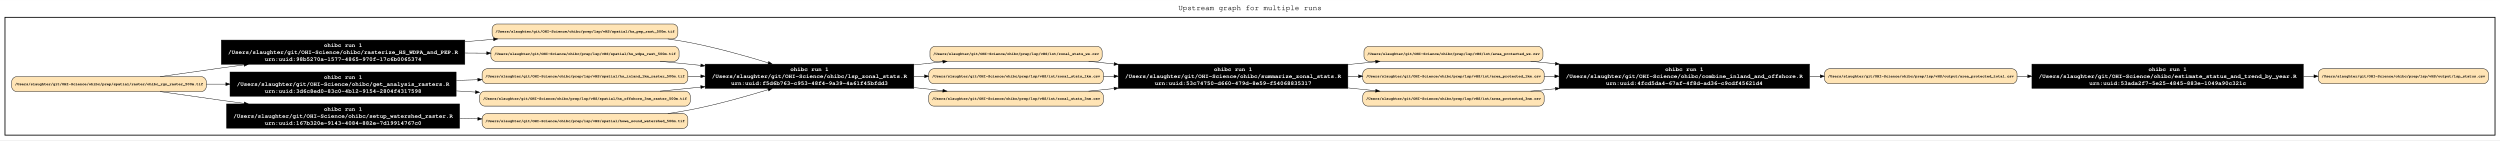
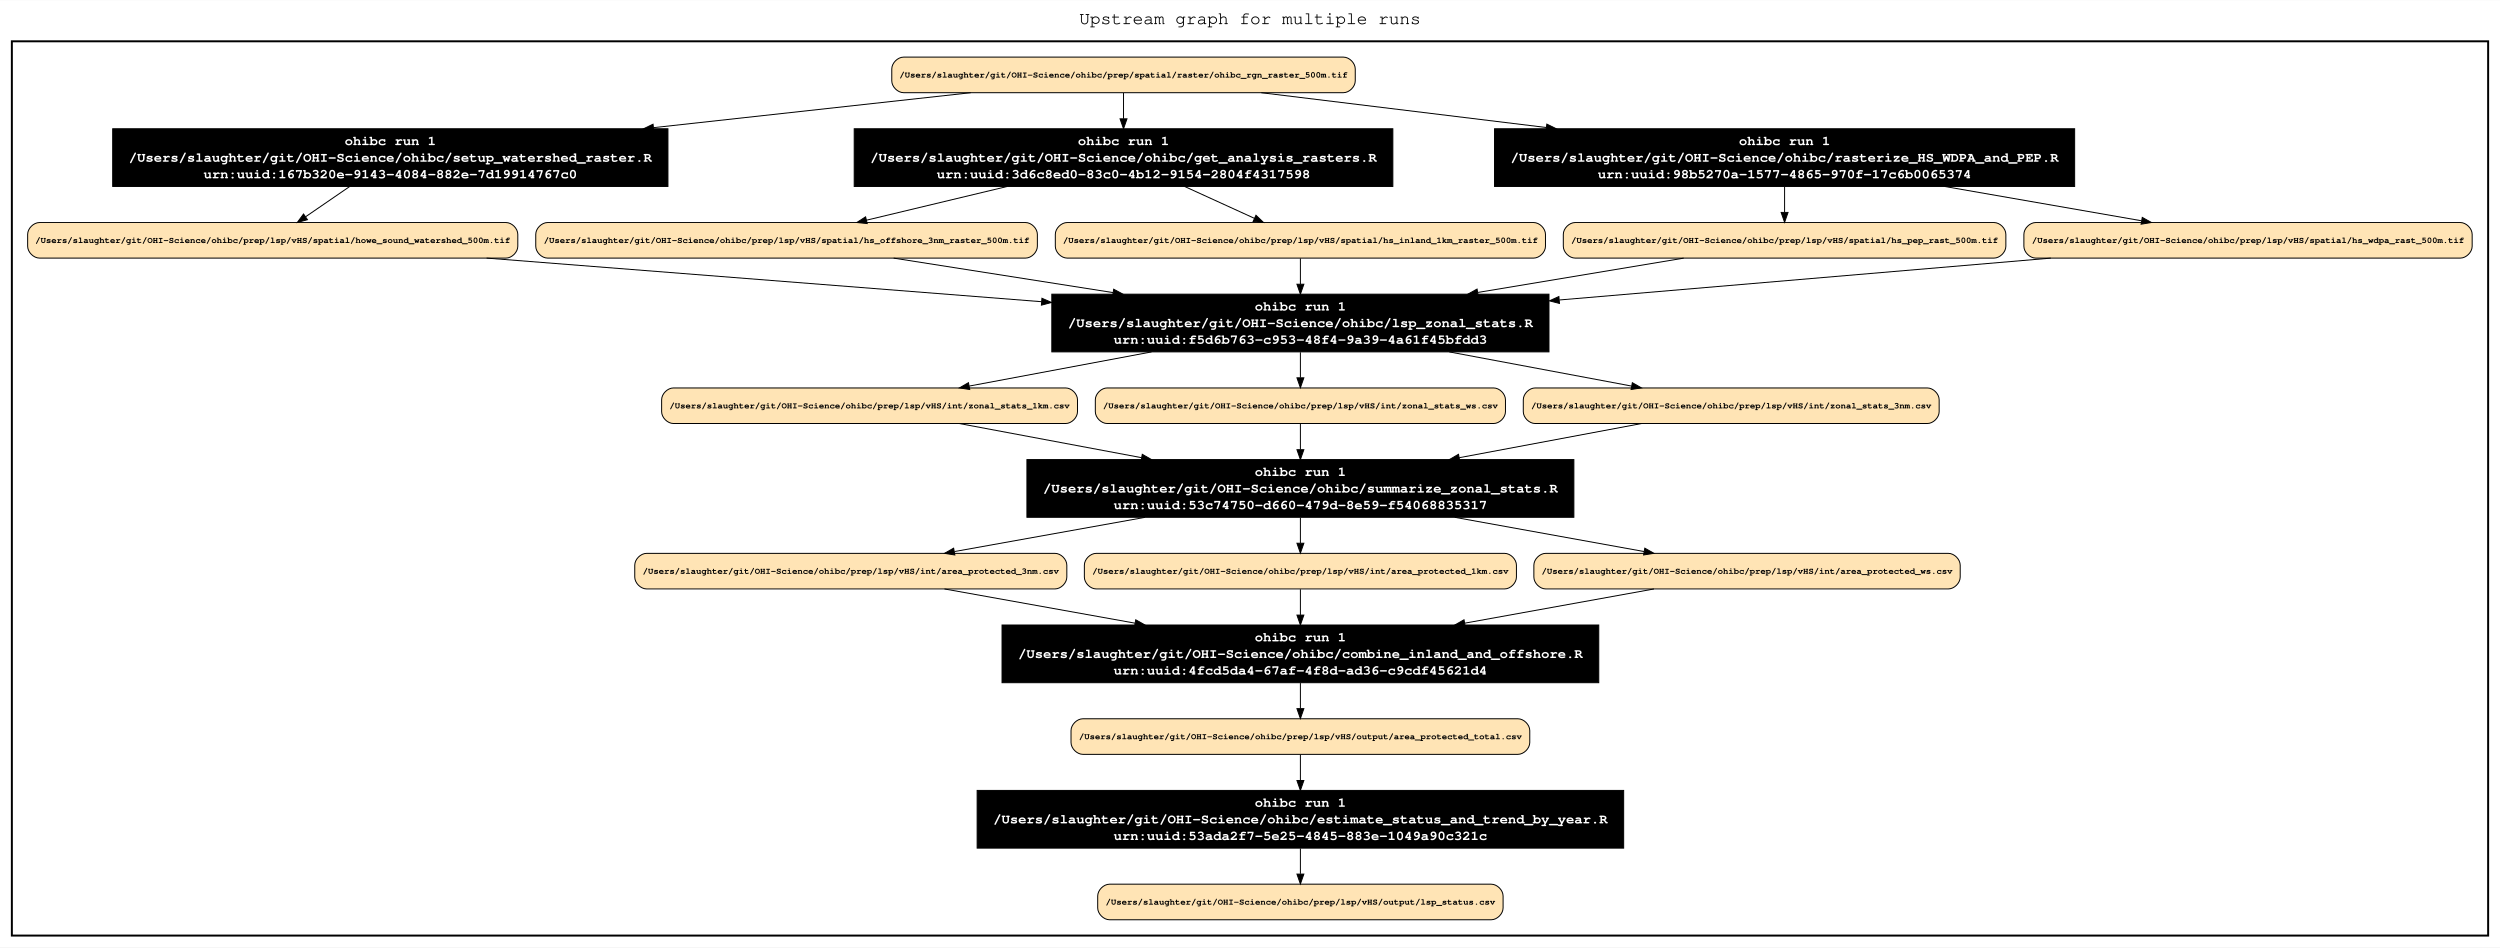
- <svg xmlns="http://www.w3.org/2000/svg" width="6027pt" height="338pt" viewBox="0.00 0.00 6027.09 337.60">
-   <g id="graph0" class="graph" transform="scale(1 1) rotate(0) translate(4 333.6)">
-     <polygon fill="white" stroke="none" points="-4,4 -4,-333.6 6023.09,-333.6 6023.09,4 -4,4" />
-     <text text-anchor="middle" x="3009.55" y="-309.4" font-family="Courier,monospace" font-size="18.00">Upstream graph for multiple runs</text>
+ <svg xmlns="http://www.w3.org/2000/svg" width="2530pt" height="959pt" viewBox="0.00 0.00 2530.00 958.60">
+   <g id="graph0" class="graph" transform="scale(1 1) rotate(0) translate(4 954.6)">
+     <polygon fill="white" stroke="none" points="-4,4 -4,-954.6 2526,-954.6 2526,4 -4,4" />
+     <text text-anchor="middle" x="1261" y="-930.4" font-family="Courier,monospace" font-size="18.00">Upstream graph for multiple runs</text>
    <g id="clust1" class="cluster">
-       <polygon fill="none" stroke="black" stroke-width="2" points="8,-8 8,-292 6011.09,-292 6011.09,-8 8,-8" />
+       <polygon fill="none" stroke="black" stroke-width="2" points="8,-8 8,-913 2514,-913 2514,-8 8,-8" />
    </g>
    <g id="clust2" class="cluster">
-       <polygon fill="none" stroke="white" stroke-width="2" points="16,-16 16,-284 6003.09,-284 6003.09,-16 16,-16" />
+       <polygon fill="none" stroke="white" stroke-width="2" points="16,-16 16,-905 2506,-905 2506,-16 16,-16" />
    </g>
    <g id="node1" class="node">
-       <polygon fill="black" stroke="black" points="3754.64,-120.8 3754.64,-179.2 4358.54,-179.2 4358.54,-120.8 3754.64,-120.8" />
-       <text text-anchor="middle" x="4056.59" y="-162.6" font-family="Courier,monospace" font-weight="bold" font-size="14.00" fill="white">ohibc run 1 </text>
-       <text text-anchor="middle" x="4056.59" y="-145.8" font-family="Courier,monospace" font-weight="bold" font-size="14.00" fill="white"> /Users/slaughter/git/OHI-Science/ohibc/combine_inland_and_offshore.R </text>
-       <text text-anchor="middle" x="4056.59" y="-129" font-family="Courier,monospace" font-weight="bold" font-size="14.00" fill="white"> urn:uuid:4fcd5da4-67af-4f8d-ad36-c9cdf45621d4</text>
+       <polygon fill="black" stroke="black" points="1010.05,-263.9 1010.05,-322.3 1613.95,-322.3 1613.95,-263.9 1010.05,-263.9" />
+       <text text-anchor="middle" x="1312" y="-305.7" font-family="Courier,monospace" font-weight="bold" font-size="14.00" fill="white">ohibc run 1 </text>
+       <text text-anchor="middle" x="1312" y="-288.9" font-family="Courier,monospace" font-weight="bold" font-size="14.00" fill="white"> /Users/slaughter/git/OHI-Science/ohibc/combine_inland_and_offshore.R </text>
+       <text text-anchor="middle" x="1312" y="-272.1" font-family="Courier,monospace" font-weight="bold" font-size="14.00" fill="white"> urn:uuid:4fcd5da4-67af-4f8d-ad36-c9cdf45621d4</text>
+     </g>
+     <g id="node9" class="node">
+       <path fill="#ffe4b5" stroke="black" d="M1532.13,-227.4C1532.13,-227.4 1091.87,-227.4 1091.87,-227.4 1085.87,-227.4 1079.87,-221.4 1079.87,-215.4 1079.87,-215.4 1079.87,-203.4 1079.87,-203.4 1079.87,-197.4 1085.87,-191.4 1091.87,-191.4 1091.87,-191.4 1532.13,-191.4 1532.13,-191.4 1538.13,-191.4 1544.13,-197.4 1544.13,-203.4 1544.13,-203.4 1544.13,-215.4 1544.13,-215.4 1544.13,-221.4 1538.13,-227.4 1532.13,-227.4" />
+       <text text-anchor="middle" x="1312" y="-206.7" font-family="Courier,monospace" font-weight="bold" font-size="9.00">/Users/slaughter/git/OHI-Science/ohibc/prep/lsp/vHS/output/area_protected_total.csv</text>
+     </g>
+     <g id="edge17" class="edge">
+       <path fill="none" stroke="black" d="M1312,-263.525C1312,-255.207 1312,-246.139 1312,-237.889" />
+       <polygon fill="black" stroke="black" points="1315.5,-237.645 1312,-227.645 1308.5,-237.645 1315.5,-237.645" />
+     </g>
+     <g id="node2" class="node">
+       <polygon fill="black" stroke="black" points="1035.24,-431.3 1035.24,-489.7 1588.76,-489.7 1588.76,-431.3 1035.24,-431.3" />
+       <text text-anchor="middle" x="1312" y="-473.1" font-family="Courier,monospace" font-weight="bold" font-size="14.00" fill="white">ohibc run 1 </text>
+       <text text-anchor="middle" x="1312" y="-456.3" font-family="Courier,monospace" font-weight="bold" font-size="14.00" fill="white"> /Users/slaughter/git/OHI-Science/ohibc/summarize_zonal_stats.R </text>
+       <text text-anchor="middle" x="1312" y="-439.5" font-family="Courier,monospace" font-weight="bold" font-size="14.00" fill="white"> urn:uuid:53c74750-d660-479d-8e59-f54068835317</text>
    </g>
    <g id="node16" class="node">
-       <path fill="#ffe4b5" stroke="black" d="M4846.73,-168C4846.73,-168 4406.48,-168 4406.48,-168 4400.48,-168 4394.48,-162 4394.48,-156 4394.48,-156 4394.48,-144 4394.48,-144 4394.48,-138 4400.48,-132 4406.48,-132 4406.48,-132 4846.73,-132 4846.73,-132 4852.73,-132 4858.73,-138 4858.73,-144 4858.73,-144 4858.73,-156 4858.73,-156 4858.73,-162 4852.73,-168 4846.73,-168" />
-       <text text-anchor="middle" x="4626.6" y="-147.3" font-family="Courier,monospace" font-weight="bold" font-size="9.00">/Users/slaughter/git/OHI-Science/ohibc/prep/lsp/vHS/output/area_protected_total.csv</text>
+       <path fill="#ffe4b5" stroke="black" d="M1063.63,-394.8C1063.63,-394.8 650.37,-394.8 650.37,-394.8 644.37,-394.8 638.37,-388.8 638.37,-382.8 638.37,-382.8 638.37,-370.8 638.37,-370.8 638.37,-364.8 644.37,-358.8 650.37,-358.8 650.37,-358.8 1063.63,-358.8 1063.63,-358.8 1069.63,-358.8 1075.63,-364.8 1075.63,-370.8 1075.63,-370.8 1075.63,-382.8 1075.63,-382.8 1075.63,-388.8 1069.63,-394.8 1063.63,-394.8" />
+       <text text-anchor="middle" x="857" y="-374.1" font-family="Courier,monospace" font-weight="bold" font-size="9.00">/Users/slaughter/git/OHI-Science/ohibc/prep/lsp/vHS/int/area_protected_3nm.csv</text>
+     </g>
+     <g id="edge24" class="edge">
+       <path fill="none" stroke="black" d="M1154.78,-431.269C1091.05,-419.826 1019.16,-406.917 961.984,-396.651" />
+       <polygon fill="black" stroke="black" points="962.311,-393.154 951.85,-394.831 961.074,-400.044 962.311,-393.154" />
+     </g>
+     <g id="node17" class="node">
+       <path fill="#ffe4b5" stroke="black" d="M1518.63,-394.8C1518.63,-394.8 1105.37,-394.8 1105.37,-394.8 1099.37,-394.8 1093.37,-388.8 1093.37,-382.8 1093.37,-382.8 1093.37,-370.8 1093.37,-370.8 1093.37,-364.8 1099.37,-358.8 1105.37,-358.8 1105.37,-358.8 1518.63,-358.8 1518.63,-358.8 1524.63,-358.8 1530.63,-364.8 1530.63,-370.8 1530.63,-370.8 1530.63,-382.8 1530.63,-382.8 1530.63,-388.8 1524.63,-394.8 1518.63,-394.8" />
+       <text text-anchor="middle" x="1312" y="-374.1" font-family="Courier,monospace" font-weight="bold" font-size="9.00">/Users/slaughter/git/OHI-Science/ohibc/prep/lsp/vHS/int/area_protected_1km.csv</text>
+     </g>
+     <g id="edge25" class="edge">
+       <path fill="none" stroke="black" d="M1312,-430.925C1312,-422.607 1312,-413.539 1312,-405.289" />
+       <polygon fill="black" stroke="black" points="1315.5,-405.045 1312,-395.045 1308.5,-405.045 1315.5,-405.045" />
+     </g>
+     <g id="node20" class="node">
+       <path fill="#ffe4b5" stroke="black" d="M1967.73,-394.8C1967.73,-394.8 1560.27,-394.8 1560.27,-394.8 1554.27,-394.8 1548.27,-388.8 1548.27,-382.8 1548.27,-382.8 1548.27,-370.8 1548.27,-370.8 1548.27,-364.8 1554.27,-358.8 1560.27,-358.8 1560.27,-358.8 1967.73,-358.8 1967.73,-358.8 1973.73,-358.8 1979.73,-364.8 1979.73,-370.8 1979.73,-370.8 1979.73,-382.8 1979.73,-382.8 1979.73,-388.8 1973.73,-394.8 1967.73,-394.8" />
+       <text text-anchor="middle" x="1764" y="-374.1" font-family="Courier,monospace" font-weight="bold" font-size="9.00">/Users/slaughter/git/OHI-Science/ohibc/prep/lsp/vHS/int/area_protected_ws.csv</text>
+     </g>
+     <g id="edge27" class="edge">
+       <path fill="none" stroke="black" d="M1468.19,-431.269C1531.5,-419.826 1602.91,-406.917 1659.71,-396.651" />
+       <polygon fill="black" stroke="black" points="1660.56,-400.054 1669.78,-394.831 1659.31,-393.166 1660.56,-400.054" />
+     </g>
+     <g id="node3" class="node">
+       <polygon fill="black" stroke="black" points="1060.44,-598.7 1060.44,-657.1 1563.56,-657.1 1563.56,-598.7 1060.44,-598.7" />
+       <text text-anchor="middle" x="1312" y="-640.5" font-family="Courier,monospace" font-weight="bold" font-size="14.00" fill="white">ohibc run 1 </text>
+       <text text-anchor="middle" x="1312" y="-623.7" font-family="Courier,monospace" font-weight="bold" font-size="14.00" fill="white"> /Users/slaughter/git/OHI-Science/ohibc/lsp_zonal_stats.R </text>
+       <text text-anchor="middle" x="1312" y="-606.9" font-family="Courier,monospace" font-weight="bold" font-size="14.00" fill="white"> urn:uuid:f5d6b763-c953-48f4-9a39-4a61f45bfdd3</text>
+     </g>
+     <g id="node10" class="node">
+       <path fill="#ffe4b5" stroke="black" d="M1074.43,-562.2C1074.43,-562.2 677.567,-562.2 677.567,-562.2 671.567,-562.2 665.567,-556.2 665.567,-550.2 665.567,-550.2 665.567,-538.2 665.567,-538.2 665.567,-532.2 671.567,-526.2 677.567,-526.2 677.567,-526.2 1074.43,-526.2 1074.43,-526.2 1080.43,-526.2 1086.43,-532.2 1086.43,-538.2 1086.43,-538.2 1086.43,-550.2 1086.43,-550.2 1086.43,-556.2 1080.43,-562.2 1074.43,-562.2" />
+       <text text-anchor="middle" x="876" y="-541.5" font-family="Courier,monospace" font-weight="bold" font-size="9.00">/Users/slaughter/git/OHI-Science/ohibc/prep/lsp/vHS/int/zonal_stats_1km.csv</text>
+     </g>
+     <g id="edge18" class="edge">
+       <path fill="none" stroke="black" d="M1161.34,-598.669C1100.4,-587.249 1031.67,-574.371 976.941,-564.115" />
+       <polygon fill="black" stroke="black" points="977.362,-560.633 966.889,-562.231 976.073,-567.513 977.362,-560.633" />
+     </g>
+     <g id="node12" class="node">
+       <path fill="#ffe4b5" stroke="black" d="M1507.53,-562.2C1507.53,-562.2 1116.47,-562.2 1116.47,-562.2 1110.47,-562.2 1104.47,-556.2 1104.47,-550.2 1104.47,-550.2 1104.47,-538.2 1104.47,-538.2 1104.47,-532.2 1110.47,-526.2 1116.47,-526.2 1116.47,-526.2 1507.53,-526.2 1507.53,-526.2 1513.53,-526.2 1519.53,-532.2 1519.53,-538.2 1519.53,-538.2 1519.53,-550.2 1519.53,-550.2 1519.53,-556.2 1513.53,-562.2 1507.53,-562.2" />
+       <text text-anchor="middle" x="1312" y="-541.5" font-family="Courier,monospace" font-weight="bold" font-size="9.00">/Users/slaughter/git/OHI-Science/ohibc/prep/lsp/vHS/int/zonal_stats_ws.csv</text>
+     </g>
+     <g id="edge20" class="edge">
+       <path fill="none" stroke="black" d="M1312,-598.325C1312,-590.007 1312,-580.939 1312,-572.689" />
+       <polygon fill="black" stroke="black" points="1315.5,-572.445 1312,-562.445 1308.5,-572.445 1315.5,-572.445" />
+     </g>
+     <g id="node21" class="node">
+       <path fill="#ffe4b5" stroke="black" d="M1946.43,-562.2C1946.43,-562.2 1549.57,-562.2 1549.57,-562.2 1543.57,-562.2 1537.57,-556.2 1537.57,-550.2 1537.57,-550.2 1537.57,-538.2 1537.57,-538.2 1537.57,-532.2 1543.57,-526.2 1549.57,-526.2 1549.57,-526.2 1946.43,-526.2 1946.43,-526.2 1952.43,-526.2 1958.43,-532.2 1958.43,-538.2 1958.43,-538.2 1958.43,-550.2 1958.43,-550.2 1958.43,-556.2 1952.43,-562.2 1946.43,-562.2" />
+       <text text-anchor="middle" x="1748" y="-541.5" font-family="Courier,monospace" font-weight="bold" font-size="9.00">/Users/slaughter/git/OHI-Science/ohibc/prep/lsp/vHS/int/zonal_stats_3nm.csv</text>
+     </g>
+     <g id="edge28" class="edge">
+       <path fill="none" stroke="black" d="M1462.66,-598.669C1523.6,-587.249 1592.33,-574.371 1647.06,-564.115" />
+       <polygon fill="black" stroke="black" points="1647.93,-567.513 1657.11,-562.231 1646.64,-560.633 1647.93,-567.513" />
+     </g>
+     <g id="node4" class="node">
+       <polygon fill="black" stroke="black" points="110.045,-766.1 110.045,-824.5 671.955,-824.5 671.955,-766.1 110.045,-766.1" />
+       <text text-anchor="middle" x="391" y="-807.9" font-family="Courier,monospace" font-weight="bold" font-size="14.00" fill="white">ohibc run 1 </text>
+       <text text-anchor="middle" x="391" y="-791.1" font-family="Courier,monospace" font-weight="bold" font-size="14.00" fill="white"> /Users/slaughter/git/OHI-Science/ohibc/setup_watershed_raster.R </text>
+       <text text-anchor="middle" x="391" y="-774.3" font-family="Courier,monospace" font-weight="bold" font-size="14.00" fill="white"> urn:uuid:167b320e-9143-4084-882e-7d19914767c0</text>
+     </g>
+     <g id="node13" class="node">
+       <path fill="#ffe4b5" stroke="black" d="M508.02,-729.6C508.02,-729.6 35.98,-729.6 35.98,-729.6 29.98,-729.6 23.98,-723.6 23.98,-717.6 23.98,-717.6 23.98,-705.6 23.98,-705.6 23.98,-699.6 29.98,-693.6 35.98,-693.6 35.98,-693.6 508.02,-693.6 508.02,-693.6 514.02,-693.6 520.02,-699.6 520.02,-705.6 520.02,-705.6 520.02,-717.6 520.02,-717.6 520.02,-723.6 514.02,-729.6 508.02,-729.6" />
+       <text text-anchor="middle" x="272" y="-708.9" font-family="Courier,monospace" font-weight="bold" font-size="9.00">/Users/slaughter/git/OHI-Science/ohibc/prep/lsp/vHS/spatial/howe_sound_watershed_500m.tif</text>
+     </g>
+     <g id="edge21" class="edge">
+       <path fill="none" stroke="black" d="M349.714,-765.955C335.149,-755.955 318.972,-744.849 305.166,-735.37" />
+       <polygon fill="black" stroke="black" points="307.136,-732.478 296.911,-729.703 303.174,-738.248 307.136,-732.478" />
+     </g>
+     <g id="node5" class="node">
+       <polygon fill="black" stroke="black" points="860.444,-766.1 860.444,-824.5 1405.56,-824.5 1405.56,-766.1 860.444,-766.1" />
+       <text text-anchor="middle" x="1133" y="-807.9" font-family="Courier,monospace" font-weight="bold" font-size="14.00" fill="white">ohibc run 1 </text>
+       <text text-anchor="middle" x="1133" y="-791.1" font-family="Courier,monospace" font-weight="bold" font-size="14.00" fill="white"> /Users/slaughter/git/OHI-Science/ohibc/get_analysis_rasters.R </text>
+       <text text-anchor="middle" x="1133" y="-774.3" font-family="Courier,monospace" font-weight="bold" font-size="14.00" fill="white"> urn:uuid:3d6c8ed0-83c0-4b12-9154-2804f4317598</text>
+     </g>
+     <g id="node8" class="node">
+       <path fill="#ffe4b5" stroke="black" d="M1033.82,-729.6C1033.82,-729.6 550.182,-729.6 550.182,-729.6 544.182,-729.6 538.182,-723.6 538.182,-717.6 538.182,-717.6 538.182,-705.6 538.182,-705.6 538.182,-699.6 544.182,-693.6 550.182,-693.6 550.182,-693.6 1033.82,-693.6 1033.82,-693.6 1039.82,-693.6 1045.82,-699.6 1045.82,-705.6 1045.82,-705.6 1045.82,-717.6 1045.82,-717.6 1045.82,-723.6 1039.82,-729.6 1033.82,-729.6" />
+       <text text-anchor="middle" x="792" y="-708.9" font-family="Courier,monospace" font-weight="bold" font-size="9.00">/Users/slaughter/git/OHI-Science/ohibc/prep/lsp/vHS/spatial/hs_offshore_3nm_raster_500m.tif</text>
+     </g>
+     <g id="edge16" class="edge">
+       <path fill="none" stroke="black" d="M1015.17,-766.069C968.199,-754.815 915.314,-742.145 872.819,-731.963" />
+       <polygon fill="black" stroke="black" points="873.625,-728.558 863.085,-729.631 871.994,-735.365 873.625,-728.558" />
+     </g>
+     <g id="node11" class="node">
+       <path fill="#ffe4b5" stroke="black" d="M1548.02,-729.6C1548.02,-729.6 1075.98,-729.6 1075.98,-729.6 1069.98,-729.6 1063.98,-723.6 1063.98,-717.6 1063.98,-717.6 1063.98,-705.6 1063.98,-705.6 1063.98,-699.6 1069.98,-693.6 1075.98,-693.6 1075.98,-693.6 1548.02,-693.6 1548.02,-693.6 1554.02,-693.6 1560.02,-699.6 1560.02,-705.6 1560.02,-705.6 1560.02,-717.6 1560.02,-717.6 1560.02,-723.6 1554.02,-729.6 1548.02,-729.6" />
+       <text text-anchor="middle" x="1312" y="-708.9" font-family="Courier,monospace" font-weight="bold" font-size="9.00">/Users/slaughter/git/OHI-Science/ohibc/prep/lsp/vHS/spatial/hs_inland_1km_raster_500m.tif</text>
+     </g>
+     <g id="edge19" class="edge">
+       <path fill="none" stroke="black" d="M1194.85,-766.069C1218,-755.502 1243.89,-743.687 1265.43,-733.855" />
+       <polygon fill="black" stroke="black" points="1267.04,-736.968 1274.69,-729.631 1264.14,-730.599 1267.04,-736.968" />
+     </g>
+     <g id="node6" class="node">
+       <polygon fill="black" stroke="black" points="1508.45,-766.1 1508.45,-824.5 2095.55,-824.5 2095.55,-766.1 1508.45,-766.1" />
+       <text text-anchor="middle" x="1802" y="-807.9" font-family="Courier,monospace" font-weight="bold" font-size="14.00" fill="white">ohibc run 1 </text>
+       <text text-anchor="middle" x="1802" y="-791.1" font-family="Courier,monospace" font-weight="bold" font-size="14.00" fill="white"> /Users/slaughter/git/OHI-Science/ohibc/rasterize_HS_WDPA_and_PEP.R </text>
+       <text text-anchor="middle" x="1802" y="-774.3" font-family="Courier,monospace" font-weight="bold" font-size="14.00" fill="white"> urn:uuid:98b5270a-1577-4865-970f-17c6b0065374</text>
+     </g>
+     <g id="node14" class="node">
+       <path fill="#ffe4b5" stroke="black" d="M2013.93,-729.6C2013.93,-729.6 1590.07,-729.6 1590.07,-729.6 1584.07,-729.6 1578.07,-723.6 1578.07,-717.6 1578.07,-717.6 1578.07,-705.6 1578.07,-705.6 1578.07,-699.6 1584.07,-693.6 1590.07,-693.6 1590.07,-693.6 2013.93,-693.6 2013.93,-693.6 2019.93,-693.6 2025.93,-699.6 2025.93,-705.6 2025.93,-705.6 2025.93,-717.6 2025.93,-717.6 2025.93,-723.6 2019.93,-729.6 2013.93,-729.6" />
+       <text text-anchor="middle" x="1802" y="-708.9" font-family="Courier,monospace" font-weight="bold" font-size="9.00">/Users/slaughter/git/OHI-Science/ohibc/prep/lsp/vHS/spatial/hs_pep_rast_500m.tif</text>
+     </g>
+     <g id="edge22" class="edge">
+       <path fill="none" stroke="black" d="M1802,-765.725C1802,-757.407 1802,-748.339 1802,-740.089" />
+       <polygon fill="black" stroke="black" points="1805.5,-739.845 1802,-729.845 1798.5,-739.845 1805.5,-739.845" />
+     </g>
+     <g id="node15" class="node">
+       <path fill="#ffe4b5" stroke="black" d="M2485.83,-729.6C2485.83,-729.6 2056.17,-729.6 2056.17,-729.6 2050.17,-729.6 2044.17,-723.6 2044.17,-717.6 2044.17,-717.6 2044.17,-705.6 2044.17,-705.6 2044.17,-699.6 2050.17,-693.6 2056.17,-693.6 2056.17,-693.6 2485.83,-693.6 2485.83,-693.6 2491.83,-693.6 2497.83,-699.6 2497.83,-705.6 2497.83,-705.6 2497.83,-717.6 2497.83,-717.6 2497.83,-723.6 2491.83,-729.6 2485.83,-729.6" />
+       <text text-anchor="middle" x="2271" y="-708.9" font-family="Courier,monospace" font-weight="bold" font-size="9.00">/Users/slaughter/git/OHI-Science/ohibc/prep/lsp/vHS/spatial/hs_wdpa_rast_500m.tif</text>
    </g>
    <g id="edge23" class="edge">
-       <path fill="none" stroke="black" d="M4358.64,-150C4367.15,-150 4375.63,-150 4384.06,-150" />
-       <polygon fill="black" stroke="black" points="4384.32,-153.5 4394.32,-150 4384.32,-146.5 4384.32,-153.5" />
-     </g>
-     <g id="node2" class="node">
-       <polygon fill="black" stroke="black" points="2692,-120.8 2692,-179.2 3245.51,-179.2 3245.51,-120.8 2692,-120.8" />
-       <text text-anchor="middle" x="2968.75" y="-162.6" font-family="Courier,monospace" font-weight="bold" font-size="14.00" fill="white">ohibc run 1 </text>
-       <text text-anchor="middle" x="2968.75" y="-145.8" font-family="Courier,monospace" font-weight="bold" font-size="14.00" fill="white"> /Users/slaughter/git/OHI-Science/ohibc/summarize_zonal_stats.R </text>
-       <text text-anchor="middle" x="2968.75" y="-129" font-family="Courier,monospace" font-weight="bold" font-size="14.00" fill="white"> urn:uuid:53c74750-d660-479d-8e59-f54068835317</text>
-     </g>
-     <g id="node9" class="node">
-       <path fill="#ffe4b5" stroke="black" d="M3706.7,-114C3706.7,-114 3293.44,-114 3293.44,-114 3287.44,-114 3281.44,-108 3281.44,-102 3281.44,-102 3281.44,-90 3281.44,-90 3281.44,-84 3287.44,-78 3293.44,-78 3293.44,-78 3706.7,-78 3706.7,-78 3712.7,-78 3718.7,-84 3718.7,-90 3718.7,-90 3718.7,-102 3718.7,-102 3718.7,-108 3712.7,-114 3706.7,-114" />
-       <text text-anchor="middle" x="3500.07" y="-93.3" font-family="Courier,monospace" font-weight="bold" font-size="9.00">/Users/slaughter/git/OHI-Science/ohibc/prep/lsp/vHS/int/area_protected_3nm.csv</text>
-     </g>
-     <g id="edge17" class="edge">
-       <path fill="none" stroke="black" d="M3245.65,-121.853C3268.18,-119.555 3290.6,-117.268 3312.26,-115.058" />
-       <polygon fill="black" stroke="black" points="3312.9,-118.512 3322.49,-114.015 3312.19,-111.548 3312.9,-118.512" />
-     </g>
-     <g id="node10" class="node">
-       <path fill="#ffe4b5" stroke="black" d="M3706.7,-168C3706.7,-168 3293.44,-168 3293.44,-168 3287.44,-168 3281.44,-162 3281.44,-156 3281.44,-156 3281.44,-144 3281.44,-144 3281.44,-138 3287.44,-132 3293.44,-132 3293.44,-132 3706.7,-132 3706.7,-132 3712.7,-132 3718.7,-138 3718.7,-144 3718.7,-144 3718.7,-156 3718.7,-156 3718.7,-162 3712.7,-168 3706.7,-168" />
-       <text text-anchor="middle" x="3500.07" y="-147.3" font-family="Courier,monospace" font-weight="bold" font-size="9.00">/Users/slaughter/git/OHI-Science/ohibc/prep/lsp/vHS/int/area_protected_1km.csv</text>
-     </g>
-     <g id="edge18" class="edge">
-       <path fill="none" stroke="black" d="M3245.65,-150C3254.13,-150 3262.59,-150 3270.99,-150" />
-       <polygon fill="black" stroke="black" points="3271.22,-153.5 3281.22,-150 3271.22,-146.5 3271.22,-153.5" />
-     </g>
-     <g id="node13" class="node">
-       <path fill="#ffe4b5" stroke="black" d="M3703.8,-222C3703.8,-222 3296.34,-222 3296.34,-222 3290.34,-222 3284.34,-216 3284.34,-210 3284.34,-210 3284.34,-198 3284.34,-198 3284.34,-192 3290.34,-186 3296.34,-186 3296.34,-186 3703.8,-186 3703.8,-186 3709.8,-186 3715.8,-192 3715.8,-198 3715.8,-198 3715.8,-210 3715.8,-210 3715.8,-216 3709.8,-222 3703.8,-222" />
-       <text text-anchor="middle" x="3500.07" y="-201.3" font-family="Courier,monospace" font-weight="bold" font-size="9.00">/Users/slaughter/git/OHI-Science/ohibc/prep/lsp/vHS/int/area_protected_ws.csv</text>
-     </g>
-     <g id="edge20" class="edge">
-       <path fill="none" stroke="black" d="M3245.65,-178.147C3268.18,-180.445 3290.6,-182.732 3312.26,-184.942" />
-       <polygon fill="black" stroke="black" points="3312.19,-188.452 3322.49,-185.985 3312.9,-181.488 3312.19,-188.452" />
-     </g>
-     <g id="node3" class="node">
-       <polygon fill="black" stroke="black" points="1695.95,-120.8 1695.95,-179.2 2199.07,-179.2 2199.07,-120.8 1695.95,-120.8" />
-       <text text-anchor="middle" x="1947.51" y="-162.6" font-family="Courier,monospace" font-weight="bold" font-size="14.00" fill="white">ohibc run 1 </text>
-       <text text-anchor="middle" x="1947.51" y="-145.8" font-family="Courier,monospace" font-weight="bold" font-size="14.00" fill="white"> /Users/slaughter/git/OHI-Science/ohibc/lsp_zonal_stats.R </text>
-       <text text-anchor="middle" x="1947.51" y="-129" font-family="Courier,monospace" font-weight="bold" font-size="14.00" fill="white"> urn:uuid:f5d6b763-c953-48f4-9a39-4a61f45bfdd3</text>
-     </g>
-     <g id="node14" class="node">
-       <path fill="#ffe4b5" stroke="black" d="M2643.96,-114C2643.96,-114 2247.1,-114 2247.1,-114 2241.1,-114 2235.1,-108 2235.1,-102 2235.1,-102 2235.1,-90 2235.1,-90 2235.1,-84 2241.1,-78 2247.1,-78 2247.1,-78 2643.96,-78 2643.96,-78 2649.96,-78 2655.96,-84 2655.96,-90 2655.96,-90 2655.96,-102 2655.96,-102 2655.96,-108 2649.96,-114 2643.96,-114" />
-       <text text-anchor="middle" x="2445.53" y="-93.3" font-family="Courier,monospace" font-weight="bold" font-size="9.00">/Users/slaughter/git/OHI-Science/ohibc/prep/lsp/vHS/int/zonal_stats_3nm.csv</text>
-     </g>
-     <g id="edge21" class="edge">
-       <path fill="none" stroke="black" d="M2199.43,-122.684C2222.97,-120.12 2246.49,-117.56 2269.12,-115.097" />
-       <polygon fill="black" stroke="black" points="2269.54,-118.571 2279.1,-114.01 2268.78,-111.613 2269.54,-118.571" />
-     </g>
-     <g id="node17" class="node">
-       <path fill="#ffe4b5" stroke="black" d="M2643.96,-168C2643.96,-168 2247.1,-168 2247.1,-168 2241.1,-168 2235.1,-162 2235.1,-156 2235.1,-156 2235.1,-144 2235.1,-144 2235.1,-138 2241.1,-132 2247.1,-132 2247.1,-132 2643.96,-132 2643.96,-132 2649.96,-132 2655.96,-138 2655.96,-144 2655.96,-144 2655.96,-156 2655.96,-156 2655.96,-162 2649.96,-168 2643.96,-168" />
-       <text text-anchor="middle" x="2445.53" y="-147.3" font-family="Courier,monospace" font-weight="bold" font-size="9.00">/Users/slaughter/git/OHI-Science/ohibc/prep/lsp/vHS/int/zonal_stats_1km.csv</text>
-     </g>
-     <g id="edge24" class="edge">
-       <path fill="none" stroke="black" d="M2199.43,-150C2207.88,-150 2216.33,-150 2224.74,-150" />
-       <polygon fill="black" stroke="black" points="2224.97,-153.5 2234.97,-150 2224.97,-146.5 2224.97,-153.5" />
+       <path fill="none" stroke="black" d="M1964.06,-766.069C2029.89,-754.602 2104.16,-741.664 2163.15,-731.387" />
+       <polygon fill="black" stroke="black" points="2163.98,-734.796 2173.23,-729.631 2162.78,-727.899 2163.98,-734.796" />
+     </g>
+     <g id="node7" class="node">
+       <polygon fill="black" stroke="black" points="984.853,-96.5 984.853,-154.9 1639.15,-154.9 1639.15,-96.5 984.853,-96.5" />
+       <text text-anchor="middle" x="1312" y="-138.3" font-family="Courier,monospace" font-weight="bold" font-size="14.00" fill="white">ohibc run 1 </text>
+       <text text-anchor="middle" x="1312" y="-121.5" font-family="Courier,monospace" font-weight="bold" font-size="14.00" fill="white"> /Users/slaughter/git/OHI-Science/ohibc/estimate_status_and_trend_by_year.R </text>
+       <text text-anchor="middle" x="1312" y="-104.7" font-family="Courier,monospace" font-weight="bold" font-size="14.00" fill="white"> urn:uuid:53ada2f7-5e25-4845-883e-1049a90c321c</text>
    </g>
    <g id="node19" class="node">
-       <path fill="#ffe4b5" stroke="black" d="M2641.07,-222C2641.07,-222 2250,-222 2250,-222 2244,-222 2238,-216 2238,-210 2238,-210 2238,-198 2238,-198 2238,-192 2244,-186 2250,-186 2250,-186 2641.07,-186 2641.07,-186 2647.07,-186 2653.07,-192 2653.07,-198 2653.07,-198 2653.07,-210 2653.07,-210 2653.07,-216 2647.07,-222 2641.07,-222" />
-       <text text-anchor="middle" x="2445.53" y="-201.3" font-family="Courier,monospace" font-weight="bold" font-size="9.00">/Users/slaughter/git/OHI-Science/ohibc/prep/lsp/vHS/int/zonal_stats_ws.csv</text>
+       <path fill="#ffe4b5" stroke="black" d="M1505.13,-60C1505.13,-60 1118.87,-60 1118.87,-60 1112.87,-60 1106.87,-54 1106.87,-48 1106.87,-48 1106.87,-36 1106.87,-36 1106.87,-30 1112.87,-24 1118.87,-24 1118.87,-24 1505.13,-24 1505.13,-24 1511.13,-24 1517.13,-30 1517.13,-36 1517.13,-36 1517.13,-48 1517.13,-48 1517.13,-54 1511.13,-60 1505.13,-60" />
+       <text text-anchor="middle" x="1312" y="-39.3" font-family="Courier,monospace" font-weight="bold" font-size="9.00">/Users/slaughter/git/OHI-Science/ohibc/prep/lsp/vHS/output/lsp_status.csv</text>
    </g>
    <g id="edge26" class="edge">
-       <path fill="none" stroke="black" d="M2199.43,-177.316C2222.97,-179.88 2246.49,-182.44 2269.12,-184.903" />
-       <polygon fill="black" stroke="black" points="2268.78,-188.387 2279.1,-185.99 2269.54,-181.429 2268.78,-188.387" />
-     </g>
-     <g id="node4" class="node">
-       <polygon fill="black" stroke="black" points="542.122,-24.8 542.122,-83.2 1104.03,-83.2 1104.03,-24.8 542.122,-24.8" />
-       <text text-anchor="middle" x="823.077" y="-66.6" font-family="Courier,monospace" font-weight="bold" font-size="14.00" fill="white">ohibc run 1 </text>
-       <text text-anchor="middle" x="823.077" y="-49.8" font-family="Courier,monospace" font-weight="bold" font-size="14.00" fill="white"> /Users/slaughter/git/OHI-Science/ohibc/setup_watershed_raster.R </text>
-       <text text-anchor="middle" x="823.077" y="-33" font-family="Courier,monospace" font-weight="bold" font-size="14.00" fill="white"> urn:uuid:167b320e-9143-4084-882e-7d19914767c0</text>
-     </g>
-     <g id="node20" class="node">
-       <path fill="#ffe4b5" stroke="black" d="M1642.31,-60C1642.31,-60 1170.27,-60 1170.27,-60 1164.27,-60 1158.27,-54 1158.27,-48 1158.27,-48 1158.27,-36 1158.27,-36 1158.27,-30 1164.27,-24 1170.27,-24 1170.27,-24 1642.31,-24 1642.31,-24 1648.31,-24 1654.31,-30 1654.31,-36 1654.31,-36 1654.31,-48 1654.31,-48 1654.31,-54 1648.31,-60 1642.31,-60" />
-       <text text-anchor="middle" x="1406.29" y="-39.3" font-family="Courier,monospace" font-weight="bold" font-size="9.00">/Users/slaughter/git/OHI-Science/ohibc/prep/lsp/vHS/spatial/howe_sound_watershed_500m.tif</text>
-     </g>
-     <g id="edge27" class="edge">
-       <path fill="none" stroke="black" d="M1104.04,-48.22C1118.68,-47.917 1133.35,-47.615 1147.91,-47.314" />
-       <polygon fill="black" stroke="black" points="1148.05,-50.812 1157.97,-47.106 1147.9,-43.813 1148.05,-50.812" />
-     </g>
-     <g id="node5" class="node">
-       <polygon fill="black" stroke="black" points="550.521,-101.8 550.521,-160.2 1095.63,-160.2 1095.63,-101.8 550.521,-101.8" />
-       <text text-anchor="middle" x="823.077" y="-143.6" font-family="Courier,monospace" font-weight="bold" font-size="14.00" fill="white">ohibc run 1 </text>
-       <text text-anchor="middle" x="823.077" y="-126.8" font-family="Courier,monospace" font-weight="bold" font-size="14.00" fill="white"> /Users/slaughter/git/OHI-Science/ohibc/get_analysis_rasters.R </text>
-       <text text-anchor="middle" x="823.077" y="-110" font-family="Courier,monospace" font-weight="bold" font-size="14.00" fill="white"> urn:uuid:3d6c8ed0-83c0-4b12-9154-2804f4317598</text>
-     </g>
-     <g id="node15" class="node">
-       <path fill="#ffe4b5" stroke="black" d="M1648.11,-114C1648.11,-114 1164.47,-114 1164.47,-114 1158.47,-114 1152.47,-108 1152.47,-102 1152.47,-102 1152.47,-90 1152.47,-90 1152.47,-84 1158.47,-78 1164.47,-78 1164.47,-78 1648.11,-78 1648.11,-78 1654.11,-78 1660.11,-84 1660.11,-90 1660.11,-90 1660.11,-102 1660.11,-102 1660.11,-108 1654.11,-114 1648.11,-114" />
-       <text text-anchor="middle" x="1406.29" y="-93.3" font-family="Courier,monospace" font-weight="bold" font-size="9.00">/Users/slaughter/git/OHI-Science/ohibc/prep/lsp/vHS/spatial/hs_offshore_3nm_raster_500m.tif</text>
-     </g>
-     <g id="edge22" class="edge">
-       <path fill="none" stroke="black" d="M1095.96,-114.627C1111.35,-113.7 1126.81,-112.77 1142.17,-111.845" />
-       <polygon fill="black" stroke="black" points="1142.47,-115.333 1152.24,-111.238 1142.05,-108.346 1142.47,-115.333" />
+       <path fill="none" stroke="black" d="M1312,-96.125C1312,-87.807 1312,-78.739 1312,-70.489" />
+       <polygon fill="black" stroke="black" points="1315.5,-70.245 1312,-60.245 1308.5,-70.245 1315.5,-70.245" />
+     </g>
+     <g id="edge11" class="edge">
+       <path fill="none" stroke="black" d="M900.376,-693.572C964.541,-683.491 1047.64,-670.434 1122.36,-658.695" />
+       <polygon fill="black" stroke="black" points="1123.04,-662.132 1132.37,-657.122 1121.95,-655.217 1123.04,-662.132" />
+     </g>
+     <g id="edge12" class="edge">
+       <path fill="none" stroke="black" d="M1312,-191.074C1312,-183.45 1312,-174.169 1312,-165.054" />
+       <polygon fill="black" stroke="black" points="1315.5,-164.931 1312,-154.931 1308.5,-164.931 1315.5,-164.931" />
+     </g>
+     <g id="edge13" class="edge">
+       <path fill="none" stroke="black" d="M966.869,-526.172C1020.17,-516.185 1089.06,-503.276 1151.25,-491.622" />
+       <polygon fill="black" stroke="black" points="1151.99,-495.044 1161.17,-489.762 1150.7,-488.164 1151.99,-495.044" />
+     </g>
+     <g id="edge14" class="edge">
+       <path fill="none" stroke="black" d="M1312,-693.274C1312,-685.65 1312,-676.369 1312,-667.254" />
+       <polygon fill="black" stroke="black" points="1315.5,-667.131 1312,-657.131 1308.5,-667.131 1315.5,-667.131" />
+     </g>
+     <g id="edge15" class="edge">
+       <path fill="none" stroke="black" d="M1312,-525.874C1312,-518.25 1312,-508.969 1312,-499.854" />
+       <polygon fill="black" stroke="black" points="1315.5,-499.731 1312,-489.731 1308.5,-499.731 1315.5,-499.731" />
+     </g>
+     <g id="edge1" class="edge">
+       <path fill="none" stroke="black" d="M488.436,-693.597C651.777,-680.766 876.613,-663.103 1050.1,-649.474" />
+       <polygon fill="black" stroke="black" points="1050.45,-652.958 1060.14,-648.685 1049.9,-645.979 1050.45,-652.958" />
+     </g>
+     <g id="edge2" class="edge">
+       <path fill="none" stroke="black" d="M1699.88,-693.572C1639.73,-683.543 1561.92,-670.57 1491.79,-658.878" />
+       <polygon fill="black" stroke="black" points="1491.94,-655.355 1481.51,-657.162 1490.79,-662.259 1491.94,-655.355" />
+     </g>
+     <g id="edge3" class="edge">
+       <path fill="none" stroke="black" d="M2071.42,-693.597C1927.22,-681.312 1731.04,-664.599 1574.2,-651.237" />
+       <polygon fill="black" stroke="black" points="1574.19,-647.724 1563.93,-650.362 1573.59,-654.699 1574.19,-647.724" />
+     </g>
+     <g id="edge4" class="edge">
+       <path fill="none" stroke="black" d="M951.829,-358.772C1007.57,-348.764 1079.64,-335.823 1144.65,-324.15" />
+       <polygon fill="black" stroke="black" points="1145.38,-327.575 1154.6,-322.362 1144.14,-320.685 1145.38,-327.575" />
+     </g>
+     <g id="edge5" class="edge">
+       <path fill="none" stroke="black" d="M1312,-358.474C1312,-350.85 1312,-341.569 1312,-332.454" />
+       <polygon fill="black" stroke="black" points="1315.5,-332.331 1312,-322.331 1308.5,-332.331 1315.5,-332.331" />
    </g>
    <g id="node18" class="node">
-       <path fill="#ffe4b5" stroke="black" d="M1642.31,-168C1642.31,-168 1170.27,-168 1170.27,-168 1164.27,-168 1158.27,-162 1158.27,-156 1158.27,-156 1158.27,-144 1158.27,-144 1158.27,-138 1164.27,-132 1170.27,-132 1170.27,-132 1642.31,-132 1642.31,-132 1648.31,-132 1654.31,-138 1654.31,-144 1654.31,-144 1654.31,-156 1654.31,-156 1654.31,-162 1648.31,-168 1642.31,-168" />
-       <text text-anchor="middle" x="1406.29" y="-147.3" font-family="Courier,monospace" font-weight="bold" font-size="9.00">/Users/slaughter/git/OHI-Science/ohibc/prep/lsp/vHS/spatial/hs_inland_1km_raster_500m.tif</text>
-     </g>
-     <g id="edge25" class="edge">
-       <path fill="none" stroke="black" d="M1095.96,-139.888C1113.25,-140.453 1130.63,-141.021 1147.85,-141.584" />
-       <polygon fill="black" stroke="black" points="1147.86,-145.086 1157.97,-141.915 1148.09,-138.09 1147.86,-145.086" />
-     </g>
-     <g id="node6" class="node">
-       <polygon fill="black" stroke="black" points="529.524,-178.8 529.524,-237.2 1116.63,-237.2 1116.63,-178.8 529.524,-178.8" />
-       <text text-anchor="middle" x="823.077" y="-220.6" font-family="Courier,monospace" font-weight="bold" font-size="14.00" fill="white">ohibc run 1 </text>
-       <text text-anchor="middle" x="823.077" y="-203.8" font-family="Courier,monospace" font-weight="bold" font-size="14.00" fill="white"> /Users/slaughter/git/OHI-Science/ohibc/rasterize_HS_WDPA_and_PEP.R </text>
-       <text text-anchor="middle" x="823.077" y="-187" font-family="Courier,monospace" font-weight="bold" font-size="14.00" fill="white"> urn:uuid:98b5270a-1577-4865-970f-17c6b0065374</text>
-     </g>
-     <g id="node8" class="node">
-       <path fill="#ffe4b5" stroke="black" d="M1621.12,-222C1621.12,-222 1191.46,-222 1191.46,-222 1185.46,-222 1179.46,-216 1179.46,-210 1179.46,-210 1179.46,-198 1179.46,-198 1179.46,-192 1185.46,-186 1191.46,-186 1191.46,-186 1621.12,-186 1621.12,-186 1627.12,-186 1633.12,-192 1633.12,-198 1633.12,-198 1633.12,-210 1633.12,-210 1633.12,-216 1627.12,-222 1621.12,-222" />
-       <text text-anchor="middle" x="1406.29" y="-201.3" font-family="Courier,monospace" font-weight="bold" font-size="9.00">/Users/slaughter/git/OHI-Science/ohibc/prep/lsp/vHS/spatial/hs_wdpa_rast_500m.tif</text>
-     </g>
-     <g id="edge16" class="edge">
-       <path fill="none" stroke="black" d="M1116.81,-205.985C1134.4,-205.864 1151.98,-205.743 1169.28,-205.624" />
-       <polygon fill="black" stroke="black" points="1169.47,-209.123 1179.44,-205.554 1169.42,-202.123 1169.47,-209.123" />
-     </g>
-     <g id="node21" class="node">
-       <path fill="#ffe4b5" stroke="black" d="M1618.22,-276C1618.22,-276 1194.36,-276 1194.36,-276 1188.36,-276 1182.36,-270 1182.36,-264 1182.36,-264 1182.36,-252 1182.36,-252 1182.36,-246 1188.36,-240 1194.36,-240 1194.36,-240 1618.22,-240 1618.22,-240 1624.22,-240 1630.22,-246 1630.22,-252 1630.22,-252 1630.22,-264 1630.22,-264 1630.22,-270 1624.22,-276 1618.22,-276" />
-       <text text-anchor="middle" x="1406.29" y="-255.3" font-family="Courier,monospace" font-weight="bold" font-size="9.00">/Users/slaughter/git/OHI-Science/ohibc/prep/lsp/vHS/spatial/hs_pep_rast_500m.tif</text>
-     </g>
-     <g id="edge28" class="edge">
-       <path fill="none" stroke="black" d="M1116.81,-233.183C1140.06,-235.183 1163.29,-237.181 1185.9,-239.127" />
-       <polygon fill="black" stroke="black" points="1185.64,-242.617 1195.9,-239.987 1186.24,-235.643 1185.64,-242.617" />
-     </g>
-     <g id="node7" class="node">
-       <polygon fill="black" stroke="black" points="4894.67,-120.8 4894.67,-179.2 5548.96,-179.2 5548.96,-120.8 4894.67,-120.8" />
-       <text text-anchor="middle" x="5221.81" y="-162.6" font-family="Courier,monospace" font-weight="bold" font-size="14.00" fill="white">ohibc run 1 </text>
-       <text text-anchor="middle" x="5221.81" y="-145.8" font-family="Courier,monospace" font-weight="bold" font-size="14.00" fill="white"> /Users/slaughter/git/OHI-Science/ohibc/estimate_status_and_trend_by_year.R </text>
-       <text text-anchor="middle" x="5221.81" y="-129" font-family="Courier,monospace" font-weight="bold" font-size="14.00" fill="white"> urn:uuid:53ada2f7-5e25-4845-883e-1049a90c321c</text>
-     </g>
-     <g id="node12" class="node">
-       <path fill="#ffe4b5" stroke="black" d="M5983.16,-168C5983.16,-168 5596.89,-168 5596.89,-168 5590.89,-168 5584.89,-162 5584.89,-156 5584.89,-156 5584.89,-144 5584.89,-144 5584.89,-138 5590.89,-132 5596.89,-132 5596.89,-132 5983.16,-132 5983.16,-132 5989.16,-132 5995.16,-138 5995.16,-144 5995.16,-144 5995.16,-156 5995.16,-156 5995.16,-162 5989.16,-168 5983.16,-168" />
-       <text text-anchor="middle" x="5790.03" y="-147.3" font-family="Courier,monospace" font-weight="bold" font-size="9.00">/Users/slaughter/git/OHI-Science/ohibc/prep/lsp/vHS/output/lsp_status.csv</text>
-     </g>
-     <g id="edge19" class="edge">
-       <path fill="none" stroke="black" d="M5549.31,-150C5557.78,-150 5566.19,-150 5574.52,-150" />
-       <polygon fill="black" stroke="black" points="5574.63,-153.5 5584.63,-150 5574.63,-146.5 5574.63,-153.5" />
+       <path fill="#ffe4b5" stroke="black" d="M1355.52,-897C1355.52,-897 910.475,-897 910.475,-897 904.475,-897 898.475,-891 898.475,-885 898.475,-885 898.475,-873 898.475,-873 898.475,-867 904.475,-861 910.475,-861 910.475,-861 1355.52,-861 1355.52,-861 1361.52,-861 1367.52,-867 1367.52,-873 1367.52,-873 1367.52,-885 1367.52,-885 1367.52,-891 1361.52,-897 1355.52,-897" />
+       <text text-anchor="middle" x="1133" y="-876.3" font-family="Courier,monospace" font-weight="bold" font-size="9.00">/Users/slaughter/git/OHI-Science/ohibc/prep/spatial/raster/ohibc_rgn_raster_500m.tif</text>
+     </g>
+     <g id="edge8" class="edge">
+       <path fill="none" stroke="black" d="M978.356,-860.972C885.583,-850.757 765.065,-837.487 657.361,-825.628" />
+       <polygon fill="black" stroke="black" points="657.636,-822.138 647.313,-824.522 656.869,-829.096 657.636,-822.138" />
+     </g>
+     <g id="edge7" class="edge">
+       <path fill="none" stroke="black" d="M1133,-860.674C1133,-853.05 1133,-843.769 1133,-834.654" />
+       <polygon fill="black" stroke="black" points="1136.5,-834.531 1133,-824.531 1129.5,-834.531 1136.5,-834.531" />
+     </g>
+     <g id="edge6" class="edge">
+       <path fill="none" stroke="black" d="M1272.43,-860.972C1355.82,-850.788 1464.08,-837.568 1560.96,-825.736" />
+       <polygon fill="black" stroke="black" points="1561.4,-829.209 1570.9,-824.522 1560.55,-822.26 1561.4,-829.209" />
    </g>
    <g id="edge9" class="edge">
-       <path fill="none" stroke="black" d="M1587.21,-185.981C1618.72,-182.826 1652.06,-179.487 1685.24,-176.165" />
-       <polygon fill="black" stroke="black" points="1685.93,-179.613 1695.53,-175.134 1685.23,-172.648 1685.93,-179.613" />
+       <path fill="none" stroke="black" d="M1669.8,-358.772C1614.43,-348.764 1542.83,-335.823 1478.25,-324.15" />
+       <polygon fill="black" stroke="black" points="1478.82,-320.697 1468.36,-322.362 1477.58,-327.585 1478.82,-320.697" />
    </g>
    <g id="edge10" class="edge">
-       <path fill="none" stroke="black" d="M3686.11,-114.019C3705.46,-115.903 3725.49,-117.854 3745.75,-119.827" />
-       <polygon fill="black" stroke="black" points="3745.42,-123.312 3755.72,-120.798 3746.1,-116.345 3745.42,-123.312" />
-     </g>
-     <g id="edge11" class="edge">
-       <path fill="none" stroke="black" d="M3718.64,-150C3727.15,-150 3735.73,-150 3744.36,-150" />
-       <polygon fill="black" stroke="black" points="3744.51,-153.5 3754.51,-150 3744.51,-146.5 3744.51,-153.5" />
-     </g>
-     <g id="node11" class="node">
-       <path fill="#ffe4b5" stroke="black" d="M481.287,-149C481.287,-149 36.238,-149 36.238,-149 30.238,-149 24.238,-143 24.238,-137 24.238,-137 24.238,-125 24.238,-125 24.238,-119 30.238,-113 36.238,-113 36.238,-113 481.287,-113 481.287,-113 487.287,-113 493.287,-119 493.287,-125 493.287,-125 493.287,-137 493.287,-137 493.287,-143 487.287,-149 481.287,-149" />
-       <text text-anchor="middle" x="258.762" y="-128.3" font-family="Courier,monospace" font-weight="bold" font-size="9.00">/Users/slaughter/git/OHI-Science/ohibc/prep/spatial/raster/ohibc_rgn_raster_500m.tif</text>
-     </g>
-     <g id="edge14" class="edge">
-       <path fill="none" stroke="black" d="M381.913,-112.96C428.136,-106.234 481.237,-98.626 529.524,-92 547.374,-89.551 565.842,-87.057 584.422,-84.577" />
-       <polygon fill="black" stroke="black" points="584.997,-88.031 594.448,-83.242 584.073,-81.093 584.997,-88.031" />
-     </g>
-     <g id="edge13" class="edge">
-       <path fill="none" stroke="black" d="M493.349,-131C508.82,-131 524.488,-131 540.16,-131" />
-       <polygon fill="black" stroke="black" points="540.456,-134.5 550.456,-131 540.456,-127.5 540.456,-134.5" />
-     </g>
-     <g id="edge12" class="edge">
-       <path fill="none" stroke="black" d="M381.913,-149.04C428.136,-155.766 481.237,-163.374 529.524,-170 547.374,-172.449 565.842,-174.943 584.422,-177.423" />
-       <polygon fill="black" stroke="black" points="584.073,-180.907 594.448,-178.758 584.997,-173.968 584.073,-180.907" />
-     </g>
-     <g id="edge15" class="edge">
-       <path fill="none" stroke="black" d="M3686.11,-185.981C3705.46,-184.097 3725.49,-182.146 3745.75,-180.173" />
-       <polygon fill="black" stroke="black" points="3746.1,-183.655 3755.72,-179.202 3745.42,-176.688 3746.1,-183.655" />
-     </g>
-     <g id="edge1" class="edge">
-       <path fill="none" stroke="black" d="M2620.45,-114.019C2640.39,-116.084 2661.09,-118.228 2682,-120.395" />
-       <polygon fill="black" stroke="black" points="2681.65,-123.877 2691.95,-121.426 2682.37,-116.914 2681.65,-123.877" />
-     </g>
-     <g id="edge2" class="edge">
-       <path fill="none" stroke="black" d="M1587.21,-114.019C1618.72,-117.174 1652.06,-120.513 1685.24,-123.835" />
-       <polygon fill="black" stroke="black" points="1685.23,-127.352 1695.53,-124.866 1685.93,-120.387 1685.23,-127.352" />
-     </g>
-     <g id="edge3" class="edge">
-       <path fill="none" stroke="black" d="M4859.08,-150C4867.49,-150 4875.98,-150 4884.51,-150" />
-       <polygon fill="black" stroke="black" points="4884.54,-153.5 4894.54,-150 4884.54,-146.5 4884.54,-153.5" />
-     </g>
-     <g id="edge4" class="edge">
-       <path fill="none" stroke="black" d="M2656.28,-150C2664.72,-150 2673.23,-150 2681.78,-150" />
-       <polygon fill="black" stroke="black" points="2681.83,-153.5 2691.83,-150 2681.83,-146.5 2681.83,-153.5" />
-     </g>
-     <g id="edge5" class="edge">
-       <path fill="none" stroke="black" d="M1654.41,-150C1664.7,-150 1675.03,-150 1685.34,-150" />
-       <polygon fill="black" stroke="black" points="1685.65,-153.5 1695.65,-150 1685.65,-146.5 1685.65,-153.5" />
-     </g>
-     <g id="edge6" class="edge">
-       <path fill="none" stroke="black" d="M2620.45,-185.981C2640.39,-183.916 2661.09,-181.772 2682,-179.605" />
-       <polygon fill="black" stroke="black" points="2682.37,-183.086 2691.95,-178.574 2681.65,-176.123 2682.37,-183.086" />
-     </g>
-     <g id="edge7" class="edge">
-       <path fill="none" stroke="black" d="M1606.03,-60.026C1624.32,-62.652 1642.51,-65.63 1659.95,-69 1723.39,-81.266 1793.2,-100.864 1848.03,-117.71" />
-       <polygon fill="black" stroke="black" points="1847.15,-121.102 1857.74,-120.713 1849.22,-114.415 1847.15,-121.102" />
-     </g>
-     <g id="edge8" class="edge">
-       <path fill="none" stroke="black" d="M1606.03,-239.974C1624.32,-237.348 1642.51,-234.37 1659.95,-231 1723.39,-218.734 1793.2,-199.136 1848.03,-182.29" />
-       <polygon fill="black" stroke="black" points="1849.22,-185.585 1857.74,-179.287 1847.15,-178.898 1849.22,-185.585" />
+       <path fill="none" stroke="black" d="M1657.13,-526.172C1603.83,-516.185 1534.94,-503.276 1472.75,-491.622" />
+       <polygon fill="black" stroke="black" points="1473.3,-488.164 1462.83,-489.762 1472.01,-495.044 1473.3,-488.164" />
    </g>
  </g>
</svg>
